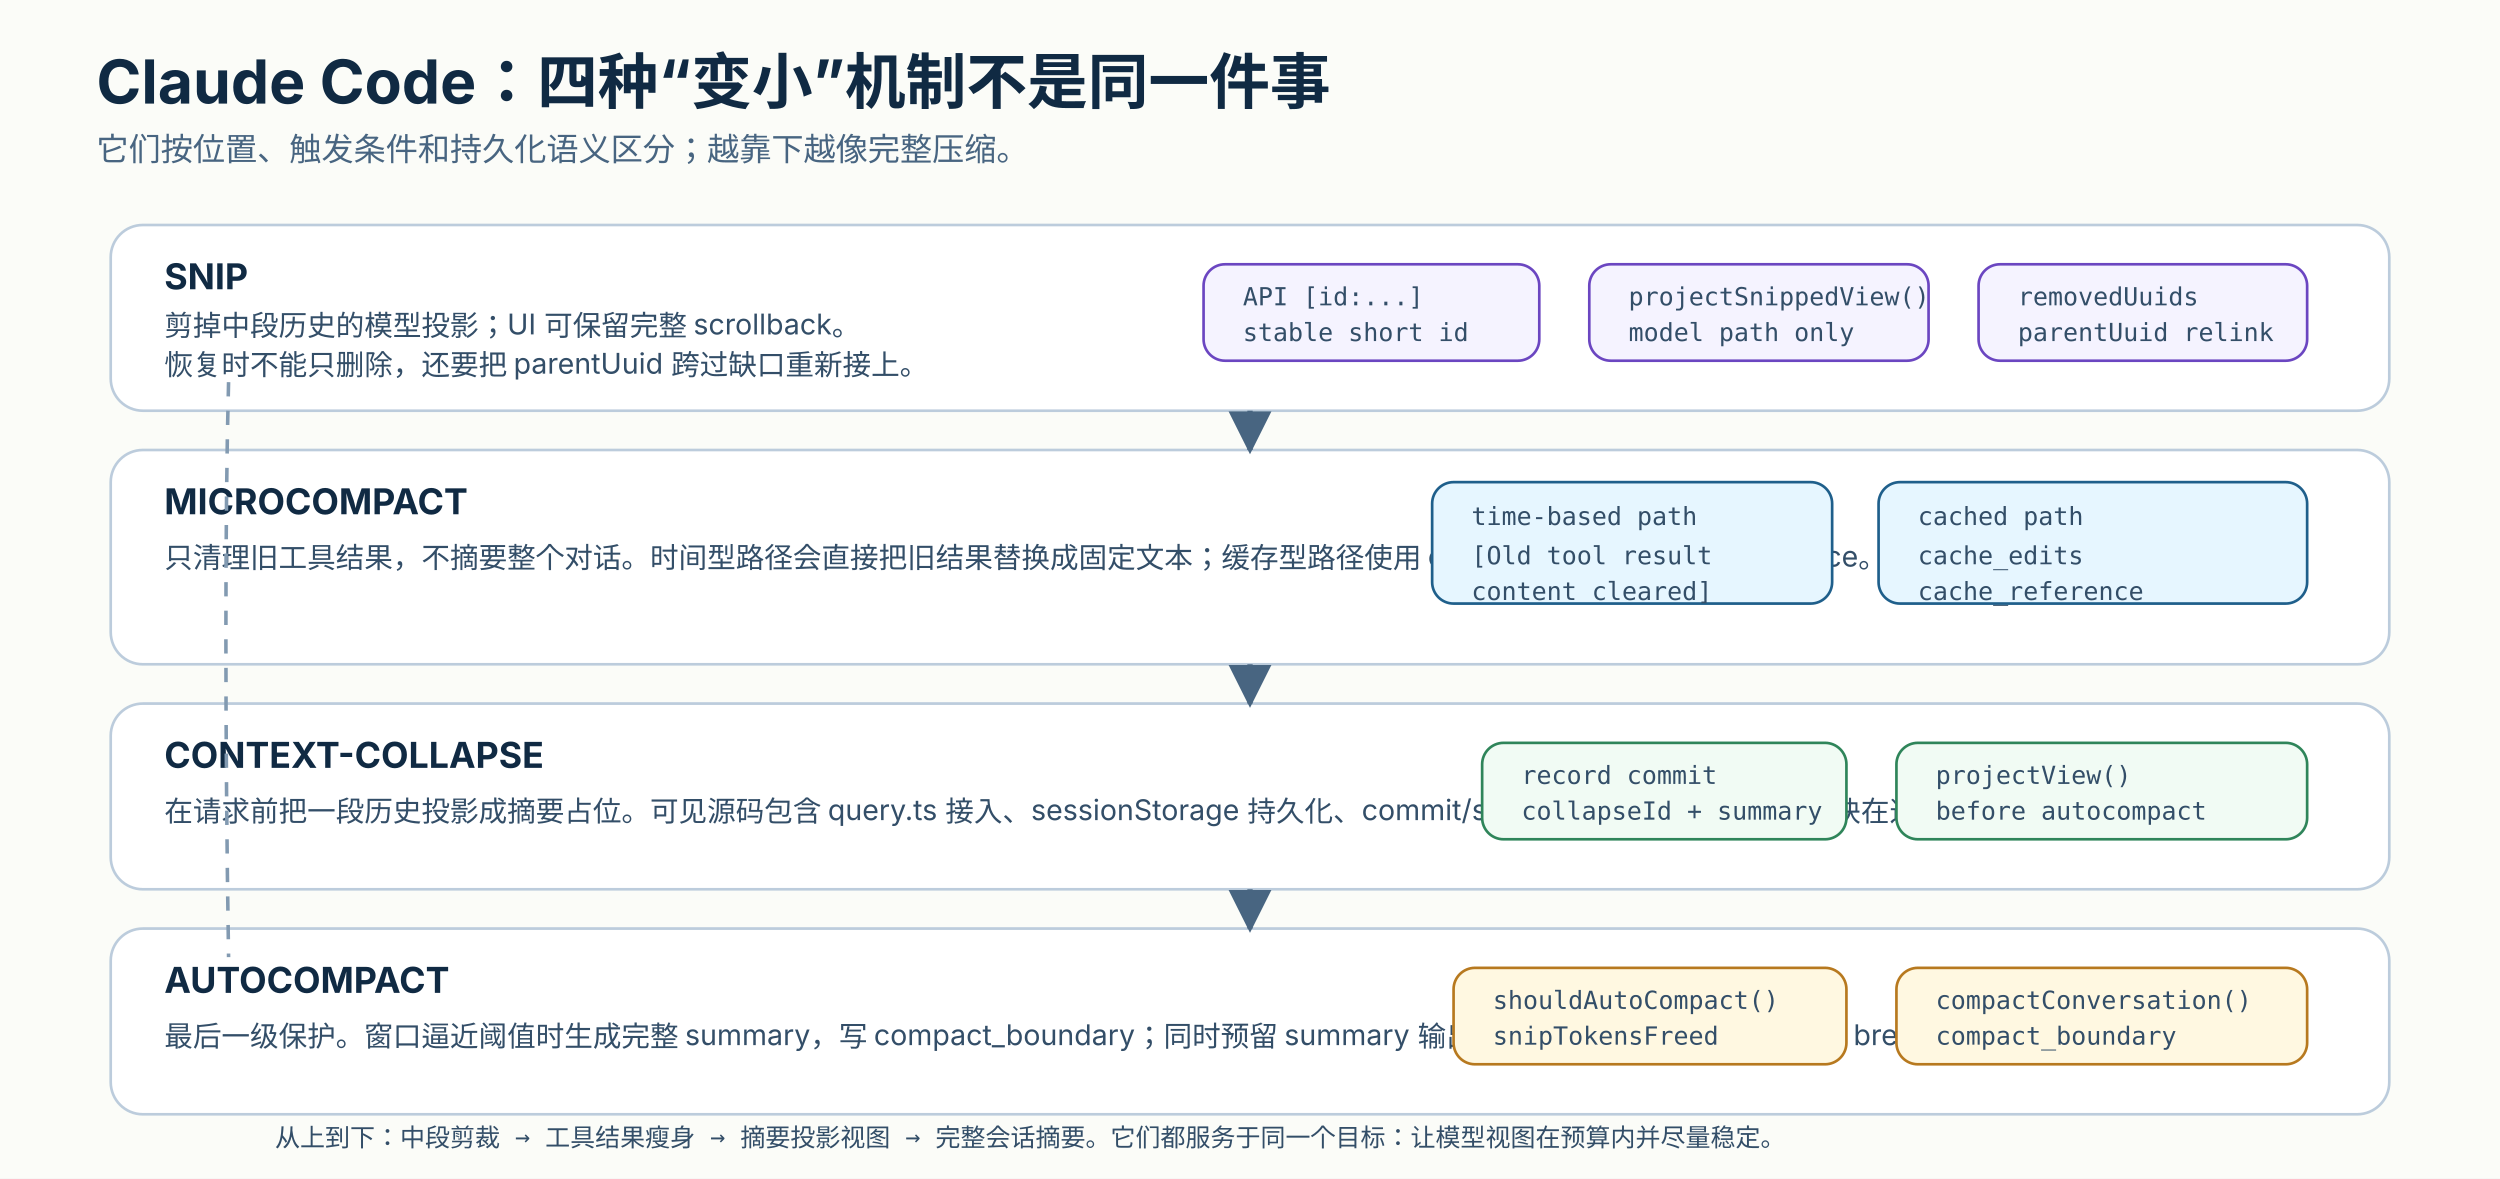
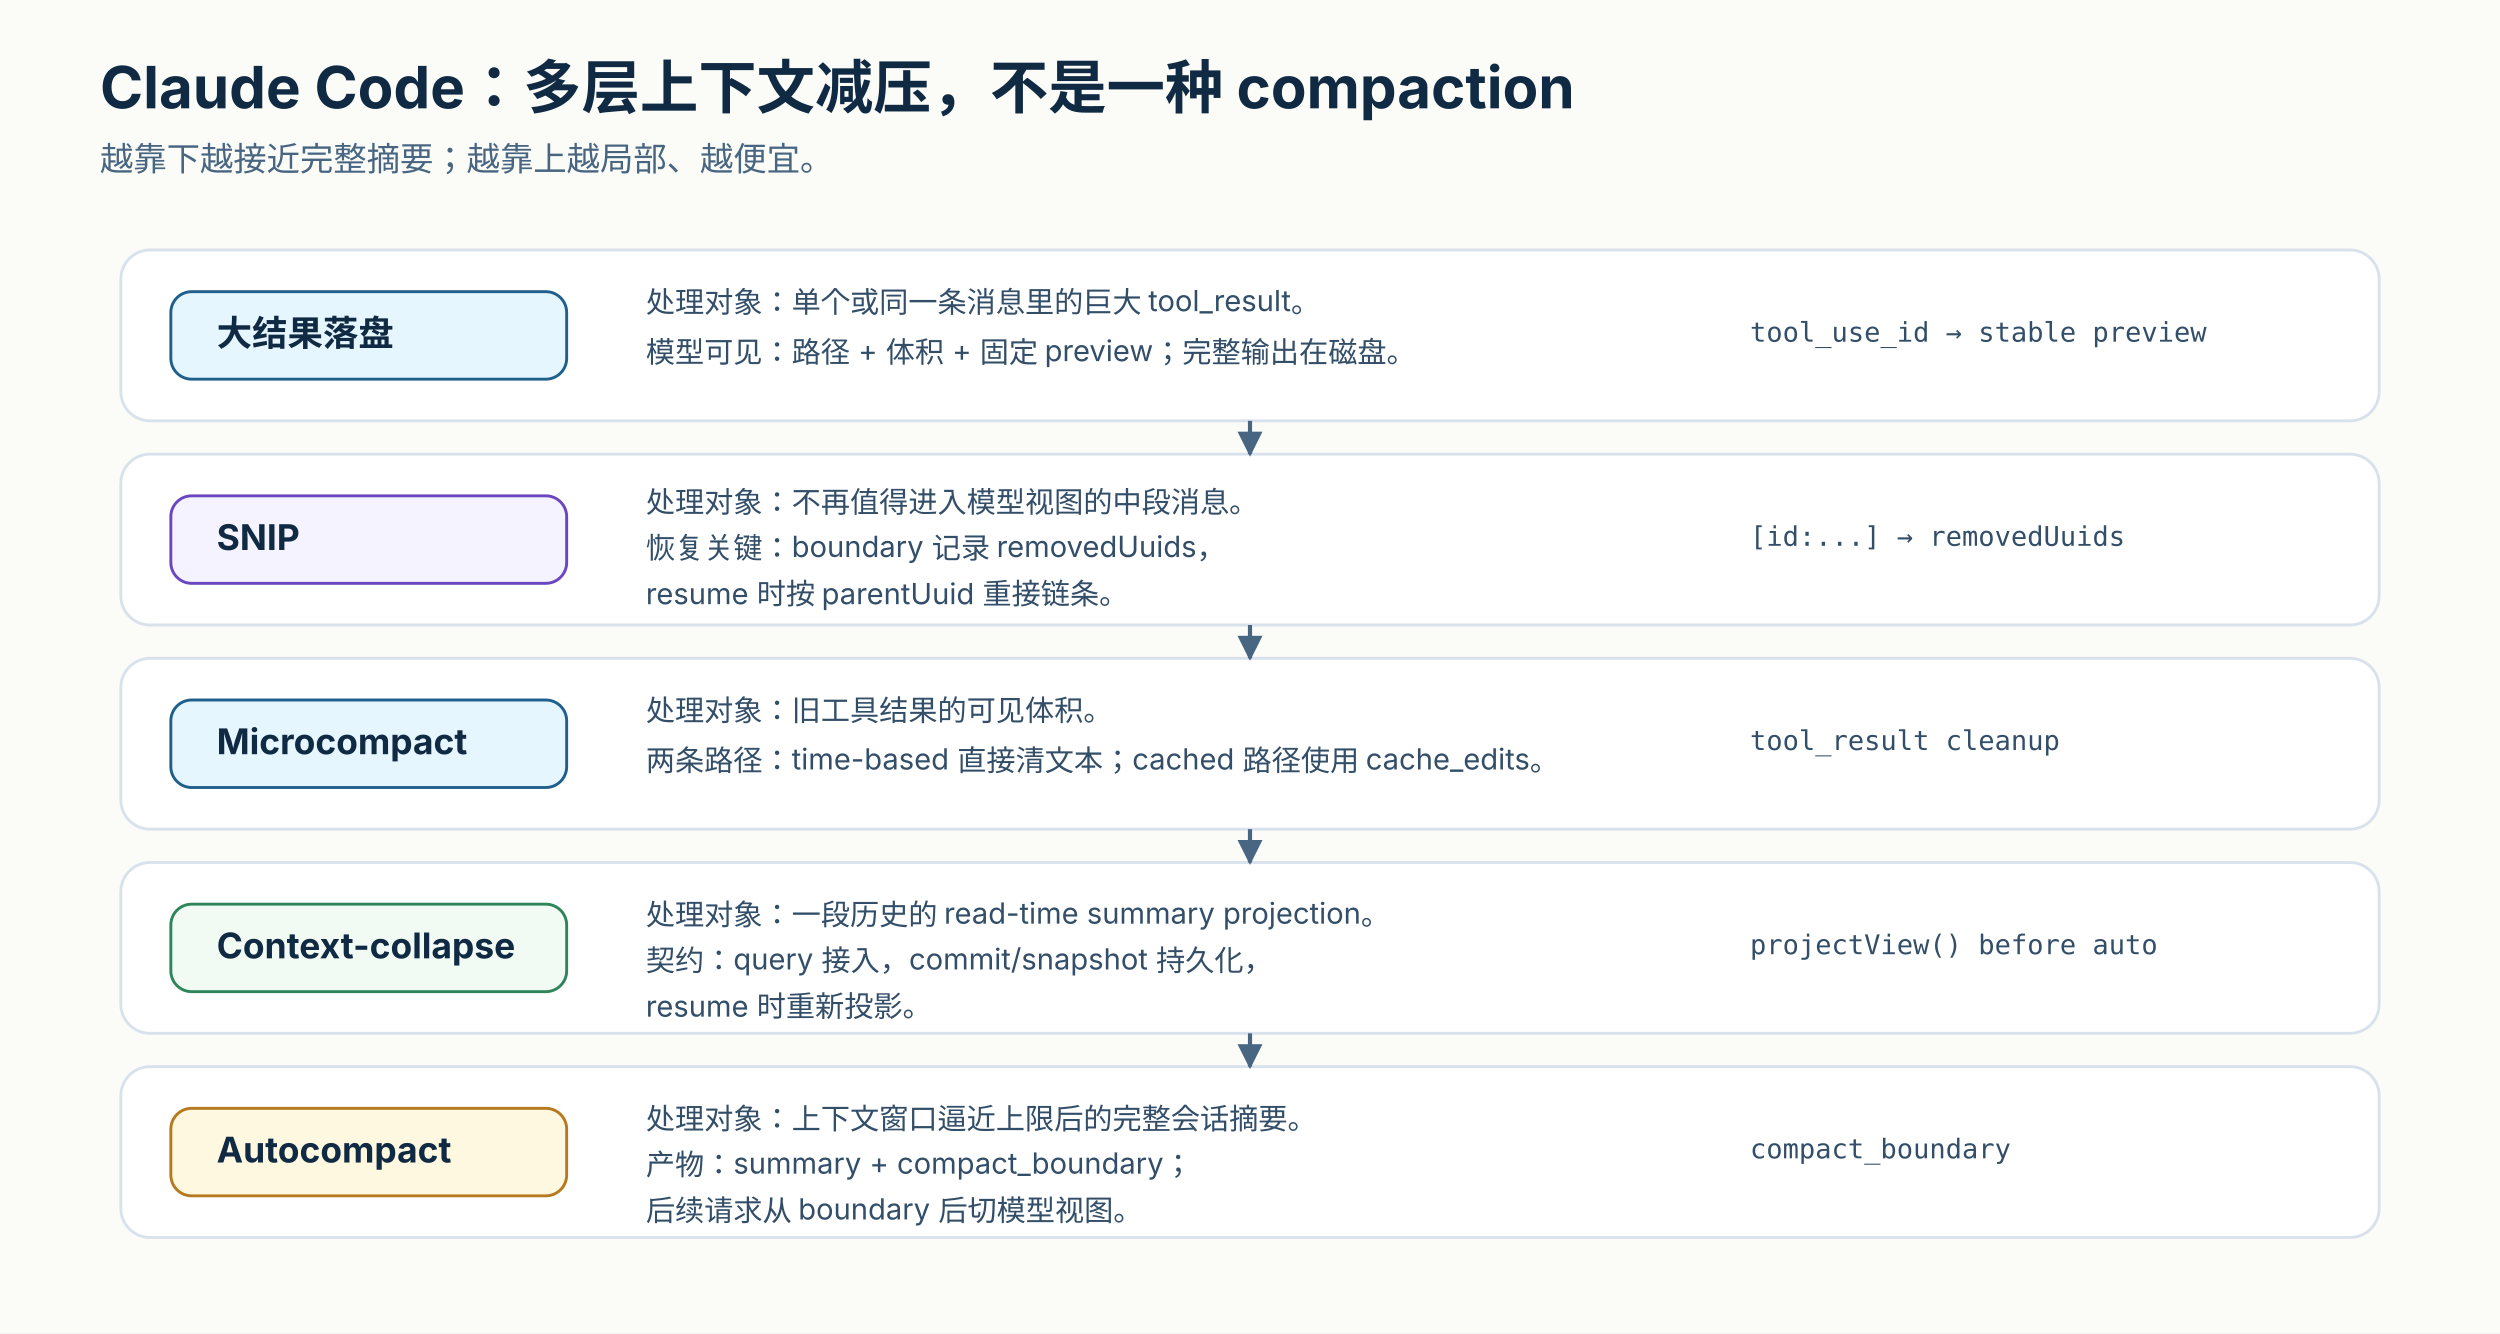
- <svg xmlns="http://www.w3.org/2000/svg" width="1400" height="660" viewBox="0 0 1400 660" role="img" aria-labelledby="title desc">
+ <svg xmlns="http://www.w3.org/2000/svg" width="1200" height="640" viewBox="0 0 1200 640" role="img" aria-labelledby="title desc">
  <defs>
    <style>
      .bg { fill: #fbfcf8; }
-       .title { fill: #102a43; font: 700 34px -apple-system, BlinkMacSystemFont, "Segoe UI", sans-serif; }
-       .subtitle { fill: #486581; font: 18px -apple-system, BlinkMacSystemFont, "Segoe UI", sans-serif; }
-       .lane { fill: #ffffff; stroke: #bcccdc; stroke-width: 1.5; rx: 18; }
-       .tag { fill: #102a43; font: 700 20px -apple-system, BlinkMacSystemFont, "Segoe UI", sans-serif; }
-       .body { fill: #334e68; font: 16px -apple-system, BlinkMacSystemFont, "Segoe UI", sans-serif; }
-       .mono { fill: #334e68; font: 14px ui-monospace, SFMono-Regular, Menlo, Consolas, monospace; }
-       .chip { fill: #e6f6ff; stroke: #1f5f8b; stroke-width: 1.5; rx: 12; }
-       .chip2 { fill: #f1fbf4; stroke: #2f855a; stroke-width: 1.5; rx: 12; }
-       .chip3 { fill: #fff8e1; stroke: #b7791f; stroke-width: 1.5; rx: 12; }
-       .chip4 { fill: #f5f3ff; stroke: #6b46c1; stroke-width: 1.5; rx: 12; }
-       .arrow { stroke: #486581; stroke-width: 3; marker-end: url(#arrow); fill: none; }
-       .dash { stroke: #829ab1; stroke-width: 2; stroke-dasharray: 8 8; fill: none; }
+       .title { fill: #102a43; font: 700 28px -apple-system, BlinkMacSystemFont, "Segoe UI", sans-serif; }
+       .subtitle { fill: #486581; font: 16px -apple-system, BlinkMacSystemFont, "Segoe UI", sans-serif; }
+       .row { fill: #ffffff; stroke: #d9e2ec; stroke-width: 1.4; rx: 14; }
+       .blue { fill: #e6f6ff; stroke: #1f5f8b; stroke-width: 1.4; rx: 10; }
+       .purple { fill: #f5f3ff; stroke: #6b46c1; stroke-width: 1.4; rx: 10; }
+       .green { fill: #f1fbf4; stroke: #2f855a; stroke-width: 1.4; rx: 10; }
+       .yellow { fill: #fff8e1; stroke: #b7791f; stroke-width: 1.4; rx: 10; }
+       .label { fill: #102a43; font: 700 17px -apple-system, BlinkMacSystemFont, "Segoe UI", sans-serif; }
+       .body { fill: #334e68; font: 14px -apple-system, BlinkMacSystemFont, "Segoe UI", sans-serif; }
+       .mono { fill: #334e68; font: 13px ui-monospace, SFMono-Regular, Menlo, Consolas, monospace; }
+       .arrow { stroke: #486581; stroke-width: 2; marker-end: url(#arrow); fill: none; }
    </style>
-     <marker id="arrow" viewBox="0 0 10 10" refX="9" refY="5" markerWidth="8" markerHeight="8" orient="auto-start-reverse">
+     <marker id="arrow" viewBox="0 0 10 10" refX="9" refY="5" markerWidth="6" markerHeight="6" orient="auto-start-reverse">
      <path d="M 0 0 L 10 5 L 0 10 z" fill="#486581" />
    </marker>
  </defs>
-   <rect class="bg" width="1400" height="660" />
-   <text class="title" x="54" y="58">Claude Code：四种“变小”机制不是同一件事</text>
-   <text class="subtitle" x="54" y="90">它们按位置、触发条件和持久化语义区分；越靠下越像完整压缩。</text>
-   <rect class="lane" x="62" y="126" width="1276" height="104" />
-   <text class="tag" x="92" y="162">SNIP</text>
-   <text class="body" x="92" y="188">剪掉中段历史的模型投影；UI 可保留完整 scrollback。</text>
-   <text class="body" x="92" y="210">恢复时不能只删除，还要把 parentUuid 跨过缺口重新接上。</text>
-   <rect class="chip4" x="674" y="148" width="188" height="54" />
-   <text class="mono" x="696" y="171">API [id:...]</text>
-   <text class="mono" x="696" y="191">stable short id</text>
-   <rect class="chip4" x="890" y="148" width="190" height="54" />
-   <text class="mono" x="912" y="171">projectSnippedView()</text>
-   <text class="mono" x="912" y="191">model path only</text>
-   <rect class="chip4" x="1108" y="148" width="184" height="54" />
-   <text class="mono" x="1130" y="171">removedUuids</text>
-   <text class="mono" x="1130" y="191">parentUuid relink</text>
-   <rect class="lane" x="62" y="252" width="1276" height="120" />
-   <text class="tag" x="92" y="288">MICROCOMPACT</text>
-   <text class="body" x="92" y="318">只清理旧工具结果，不摘要整个对话。时间型路径会直接把旧结果替换成固定文本；缓存型路径使用 cache_edits 和 cache_reference。</text>
-   <rect class="chip" x="802" y="270" width="224" height="68" />
-   <text class="mono" x="824" y="294">time-based path</text>
-   <text class="mono" x="824" y="316">[Old tool result</text>
-   <text class="mono" x="824" y="336"> content cleared]</text>
-   <rect class="chip" x="1052" y="270" width="240" height="68" />
-   <text class="mono" x="1074" y="294">cached path</text>
-   <text class="mono" x="1074" y="316">cache_edits</text>
-   <text class="mono" x="1074" y="336">cache_reference</text>
-   <rect class="lane" x="62" y="394" width="1276" height="104" />
-   <text class="tag" x="92" y="430">CONTEXT-COLLAPSE</text>
-   <text class="body" x="92" y="460">在请求前把一段历史投影成摘要占位。可见源码包含 query.ts 接入、sessionStorage 持久化、commit/snapshot 类型；具体实现模块在这份快照中未展开。</text>
-   <rect class="chip2" x="830" y="416" width="204" height="54" />
-   <text class="mono" x="852" y="439">record commit</text>
-   <text class="mono" x="852" y="459">collapseId + summary</text>
-   <rect class="chip2" x="1062" y="416" width="230" height="54" />
-   <text class="mono" x="1084" y="439">projectView()</text>
-   <text class="mono" x="1084" y="459">before autocompact</text>
-   <rect class="lane" x="62" y="520" width="1276" height="104" />
-   <text class="tag" x="92" y="556">AUTOCOMPACT</text>
-   <text class="body" x="92" y="586">最后一级保护。窗口逼近阈值时生成完整 summary，写 compact_boundary；同时预留 summary 输出 token，并有连续失败 circuit breaker。</text>
-   <rect class="chip3" x="814" y="542" width="220" height="54" />
-   <text class="mono" x="836" y="565">shouldAutoCompact()</text>
-   <text class="mono" x="836" y="585">snipTokensFreed</text>
-   <rect class="chip3" x="1062" y="542" width="230" height="54" />
-   <text class="mono" x="1084" y="565">compactConversation()</text>
-   <text class="mono" x="1084" y="585">compact_boundary</text>
-   <path class="arrow" d="M 700 230 V 252" />
-   <path class="arrow" d="M 700 372 V 394" />
-   <path class="arrow" d="M 700 498 V 520" />
-   <path class="dash" d="M 128 214 C 126 286 126 412 128 536" />
-   <text class="mono" x="154" y="642">从上到下：中段剪裁 → 工具结果瘦身 → 摘要投影视图 → 完整会话摘要。它们都服务于同一个目标：让模型视图在预算内并尽量稳定。</text>
+   <rect class="bg" width="1200" height="640" />
+   <text class="title" x="48" y="52">Claude Code：多层上下文减压，不是一种 compaction</text>
+   <text class="subtitle" x="48" y="82">越靠下越接近完整摘要；越靠上越局部、越便宜。</text>
+   <rect class="row" x="58" y="120" width="1084" height="82" />
+   <rect class="blue" x="82" y="140" width="190" height="42" />
+   <text class="label" x="104" y="166">大结果落盘</text>
+   <text class="body" x="310" y="150">处理对象：单个或同一条消息里的巨大 tool_result。</text>
+   <text class="body" x="310" y="174">模型可见：路径 + 体积 + 固定 preview；完整输出在磁盘。</text>
+   <text class="mono" x="840" y="164">tool_use_id → stable preview</text>
+   <rect class="row" x="58" y="218" width="1084" height="82" />
+   <rect class="purple" x="82" y="238" width="190" height="42" />
+   <text class="label" x="104" y="264">SNIP</text>
+   <text class="body" x="310" y="246">处理对象：不再值得进入模型视图的中段消息。</text>
+   <text class="body" x="310" y="268">恢复关键：boundary 记录 removedUuids，</text>
+   <text class="body" x="310" y="290">resume 时按 parentUuid 重接链条。</text>
+   <text class="mono" x="840" y="262">[id:...] → removedUuids</text>
+   <rect class="row" x="58" y="316" width="1084" height="82" />
+   <rect class="blue" x="82" y="336" width="190" height="42" />
+   <text class="label" x="104" y="362">Microcompact</text>
+   <text class="body" x="310" y="346">处理对象：旧工具结果的可见体积。</text>
+   <text class="body" x="310" y="370">两条路径：time-based 直接清文本；cached 路径使用 cache_edits。</text>
+   <text class="mono" x="840" y="360">tool_result cleanup</text>
+   <rect class="row" x="58" y="414" width="1084" height="82" />
+   <rect class="green" x="82" y="434" width="190" height="42" />
+   <text class="label" x="104" y="460">Context-collapse</text>
+   <text class="body" x="310" y="444">处理对象：一段历史的 read-time summary projection。</text>
+   <text class="body" x="310" y="466">契约：query 接入，commit/snapshot 持久化，</text>
+   <text class="body" x="310" y="488">resume 时重新投影。</text>
+   <text class="mono" x="840" y="458">projectView() before auto</text>
+   <rect class="row" x="58" y="512" width="1084" height="82" />
+   <rect class="yellow" x="82" y="532" width="190" height="42" />
+   <text class="label" x="104" y="558">Autocompact</text>
+   <text class="body" x="310" y="542">处理对象：上下文窗口逼近上限后的完整会话摘要。</text>
+   <text class="body" x="310" y="564">产物：summary + compact_boundary；</text>
+   <text class="body" x="310" y="586">后续请求从 boundary 后切模型视图。</text>
+   <text class="mono" x="840" y="556">compact_boundary</text>
+   <path class="arrow" d="M 600 202 V 218" />
+   <path class="arrow" d="M 600 300 V 316" />
+   <path class="arrow" d="M 600 398 V 414" />
+   <path class="arrow" d="M 600 496 V 512" />
</svg>
